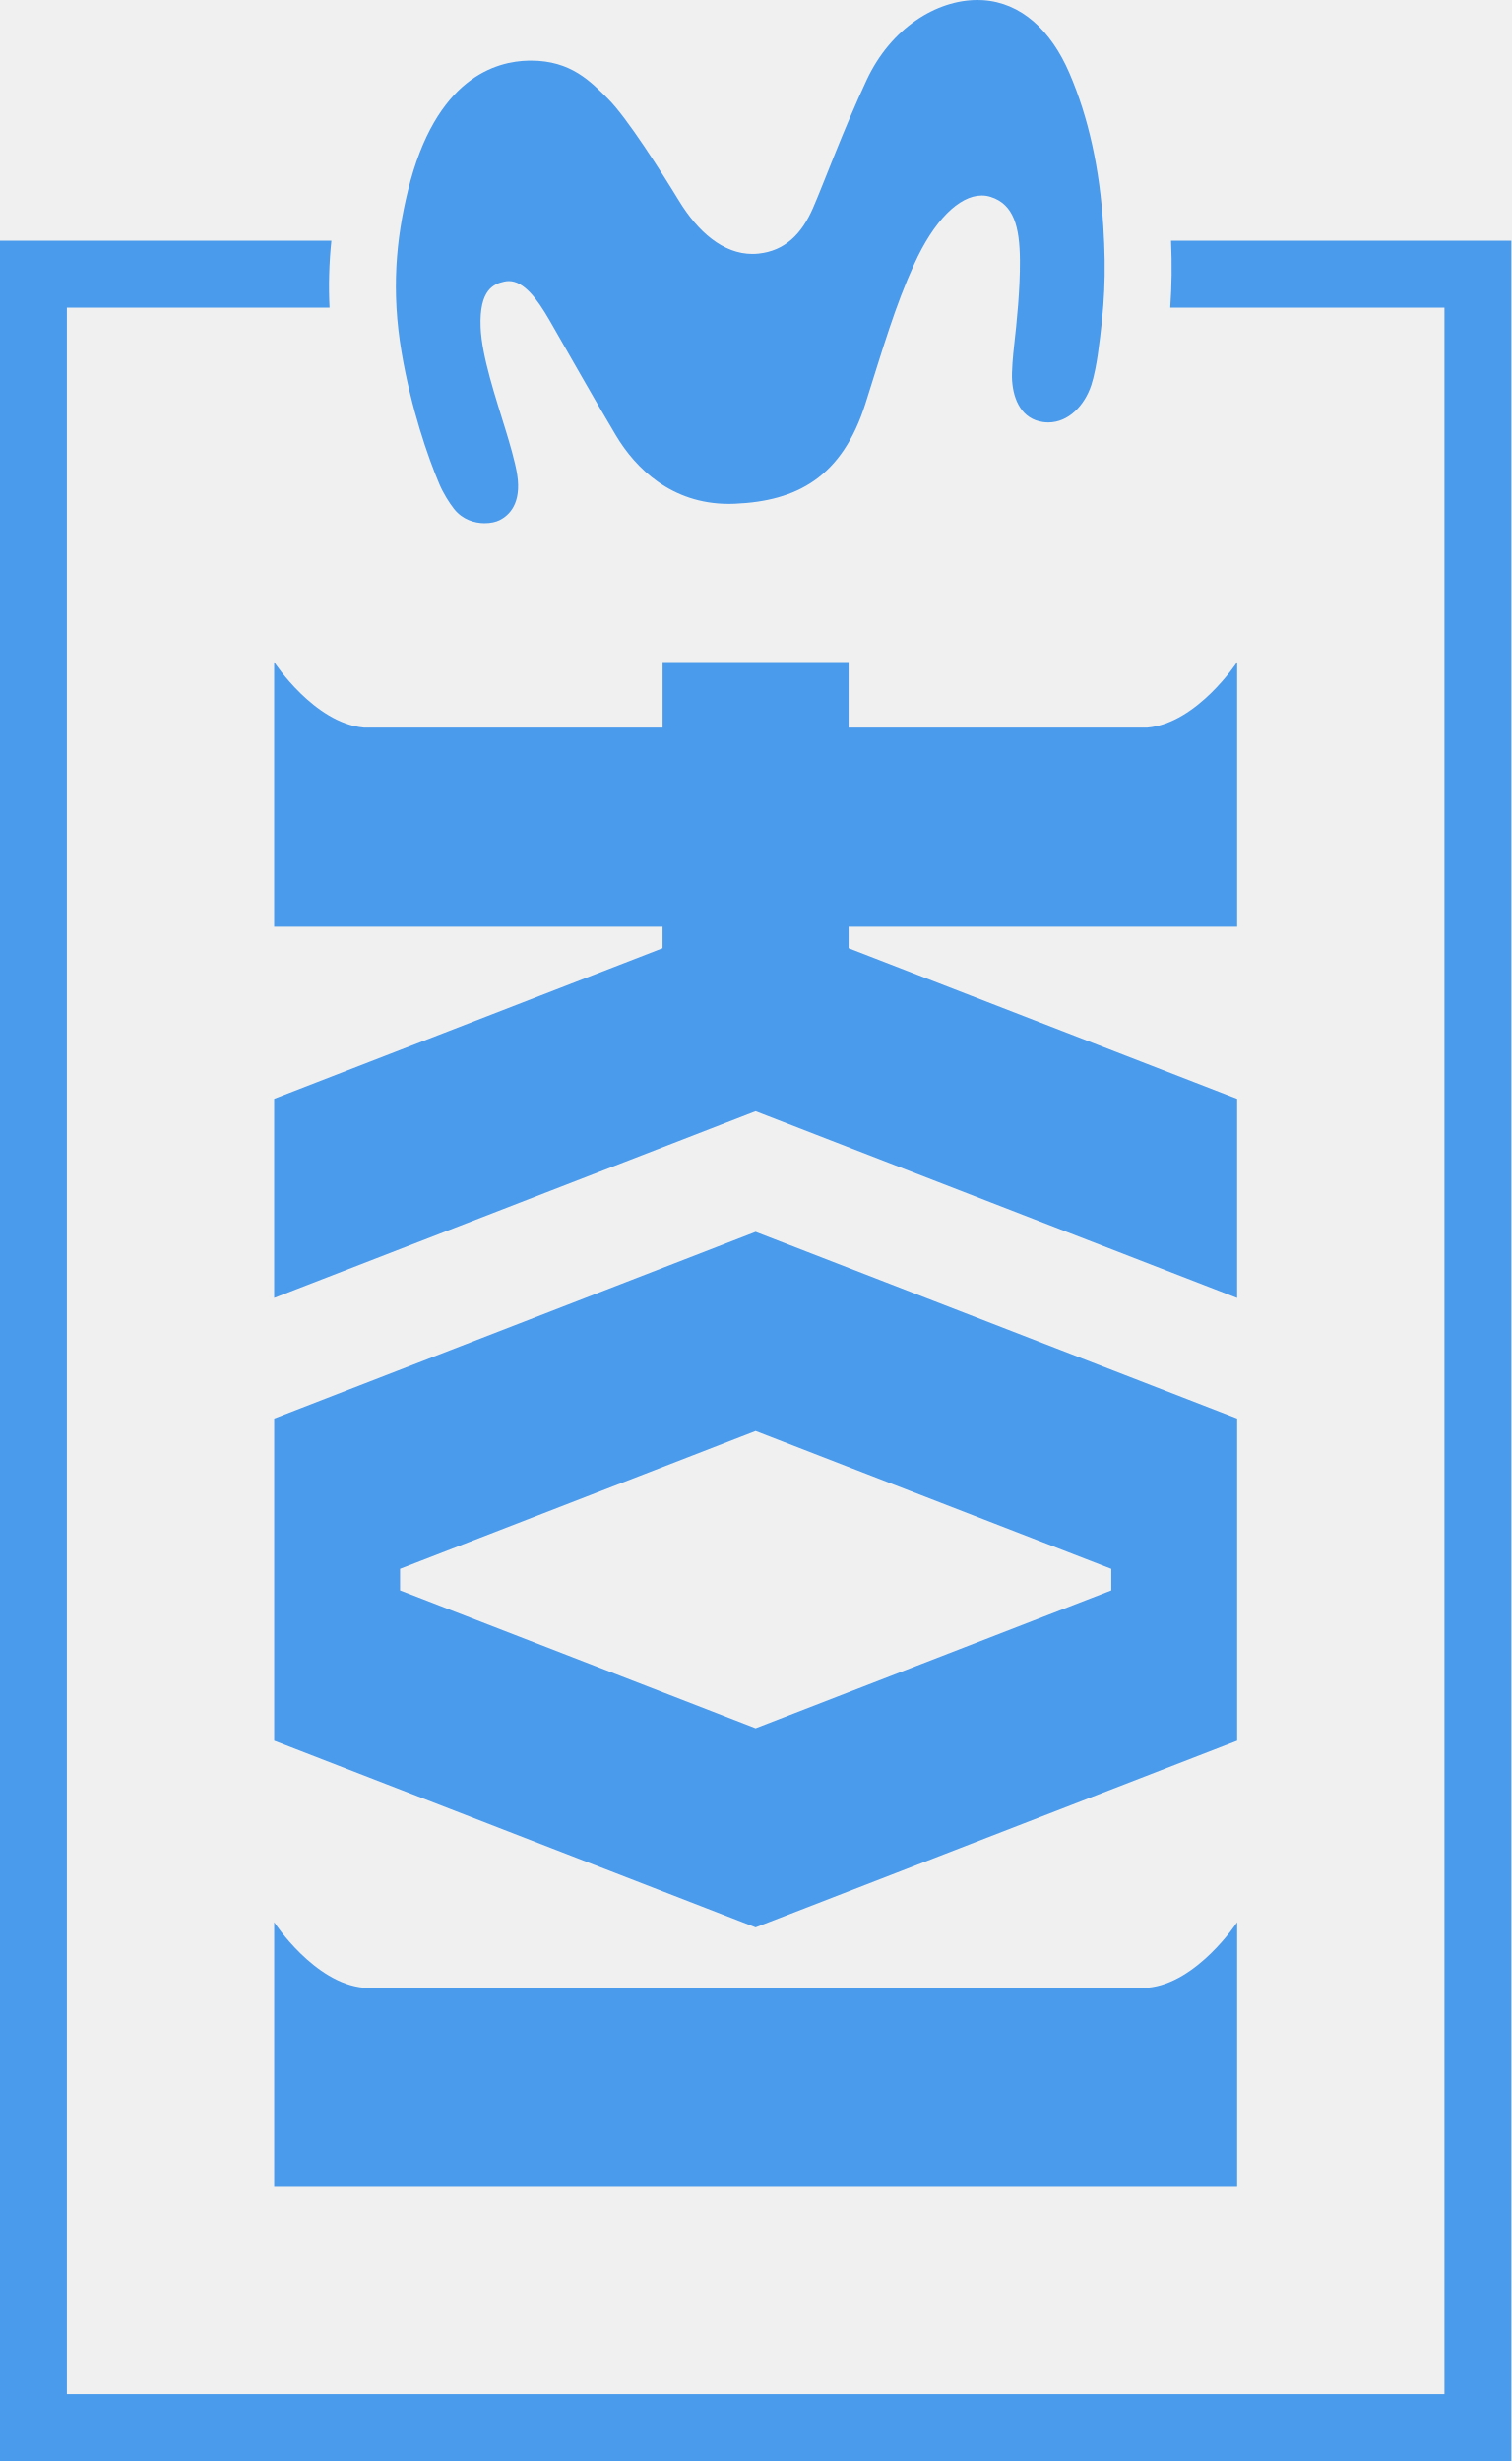
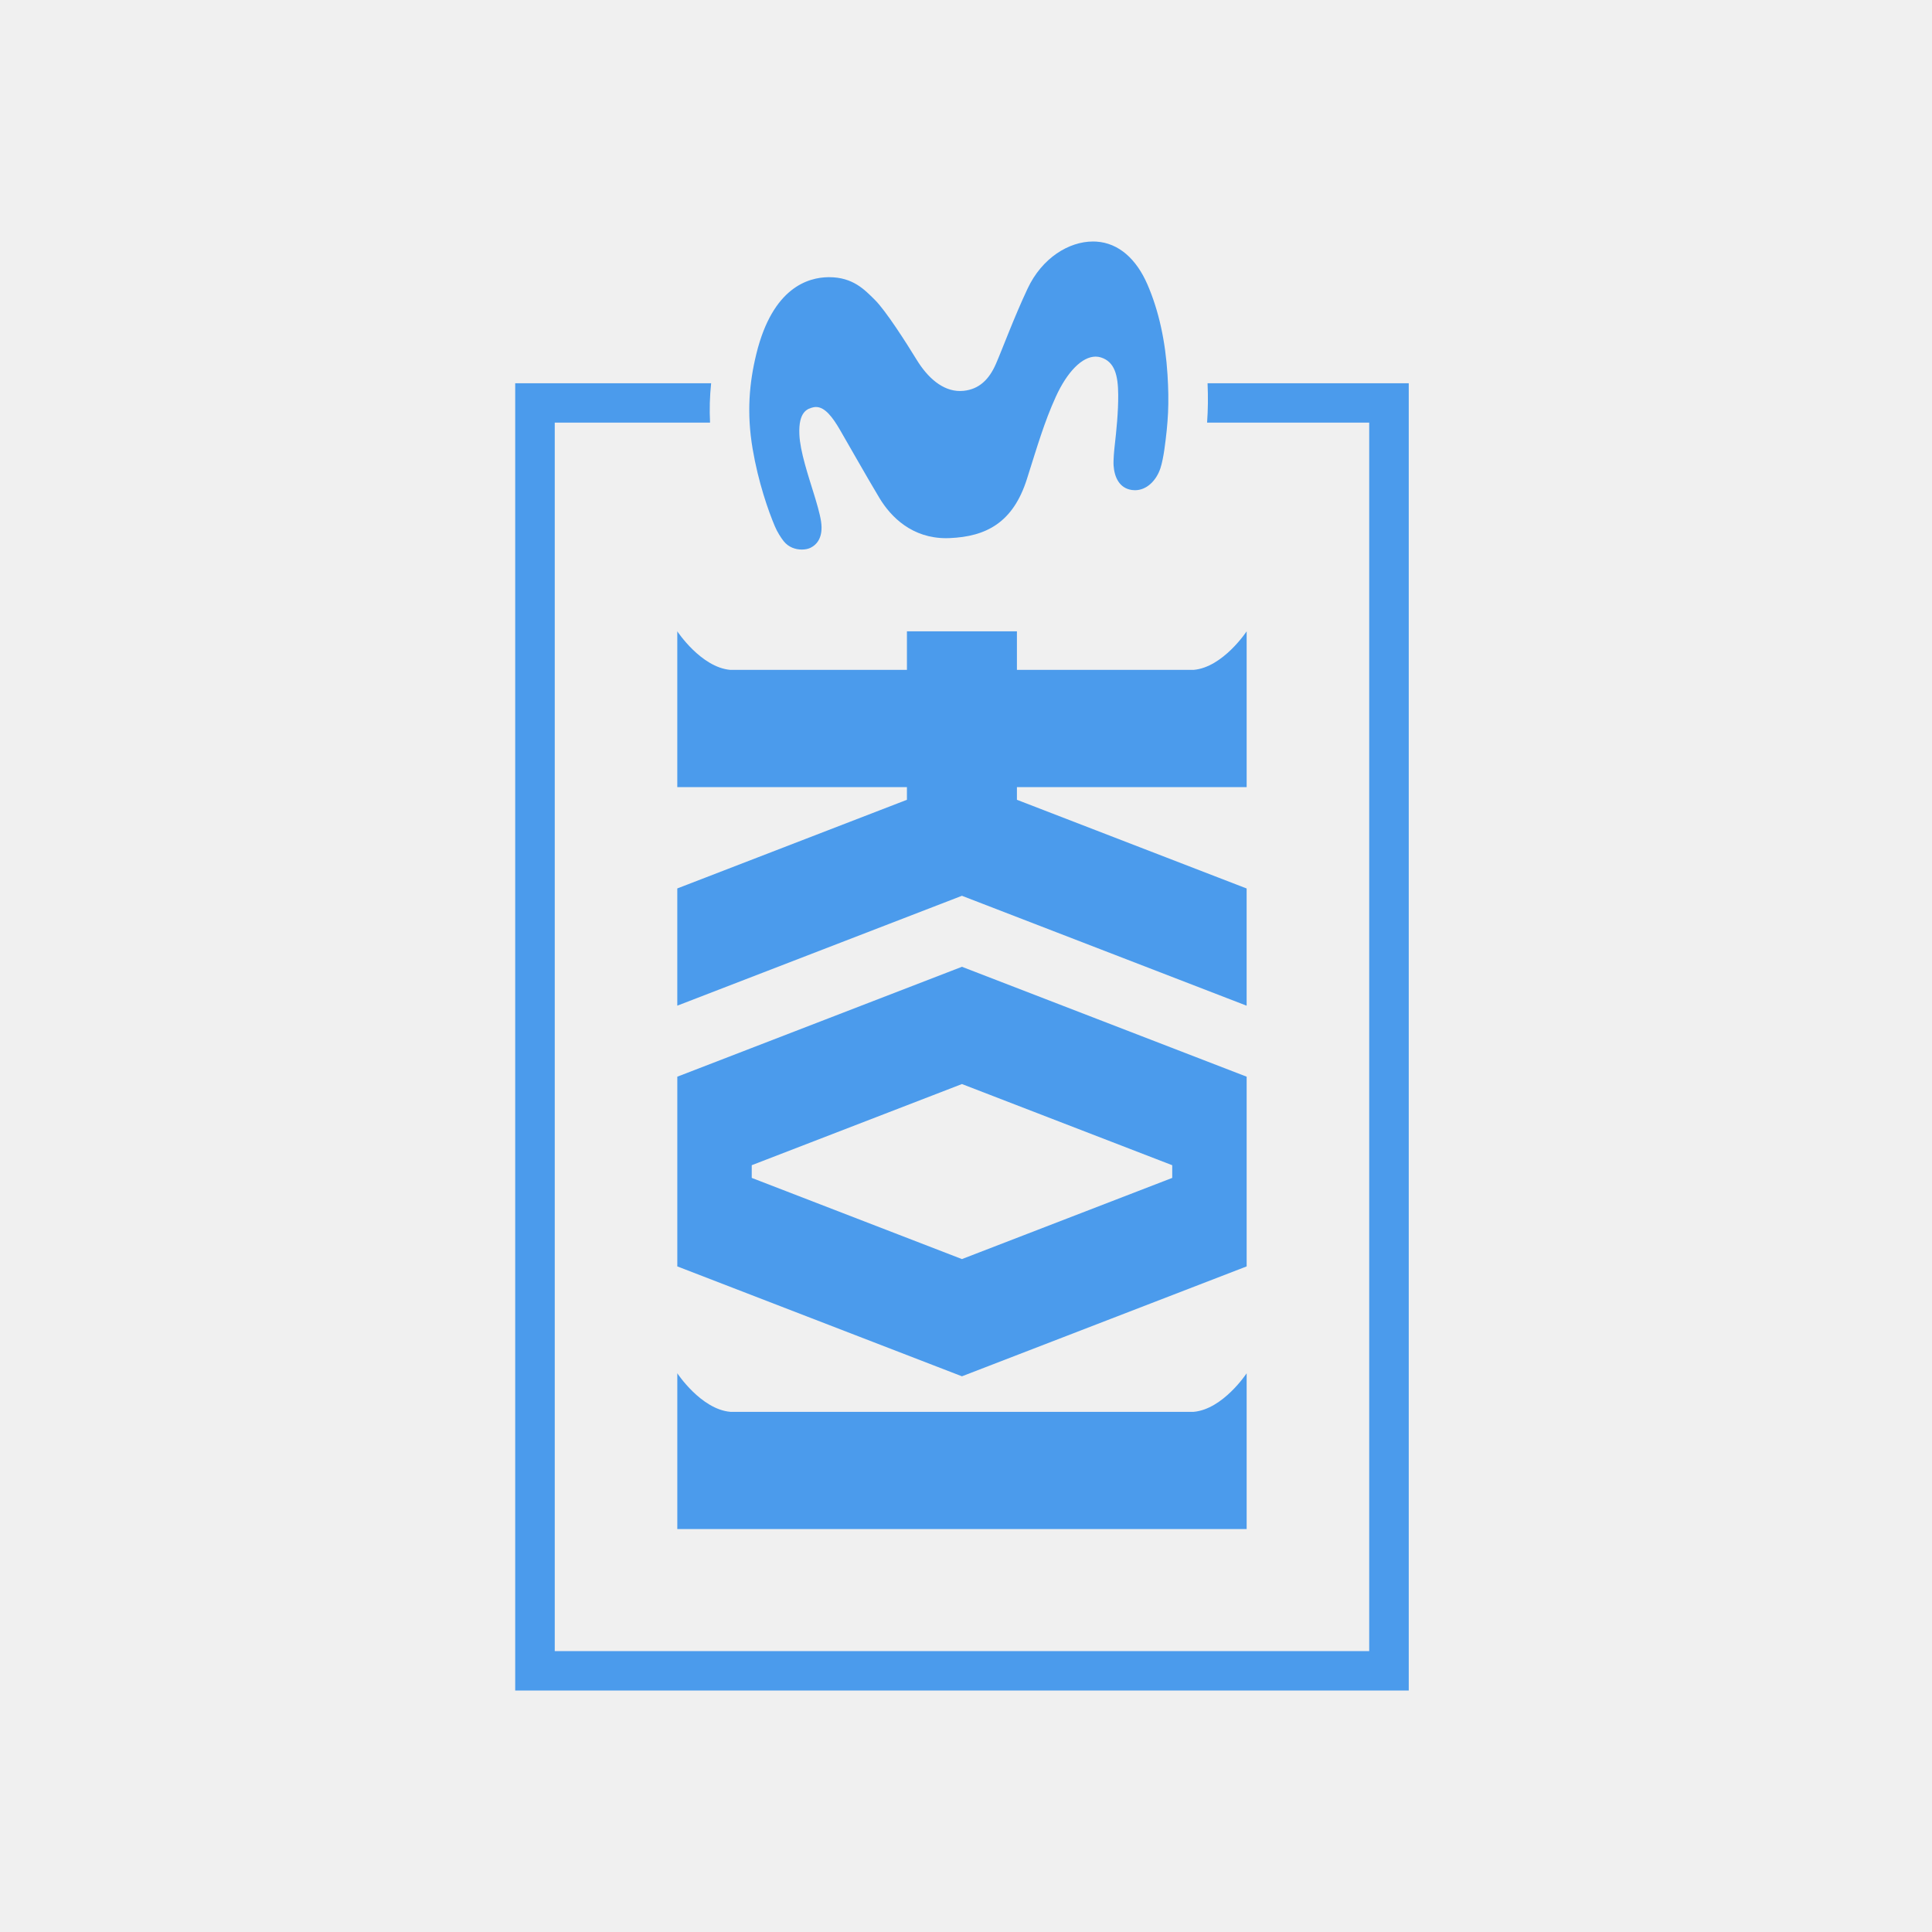
- <svg xmlns="http://www.w3.org/2000/svg" id="Capa_2" viewBox="0 0 565 920">
+ <svg xmlns="http://www.w3.org/2000/svg" width="240" height="240" viewBox="0 0 240 240" fill="none">
+   <g clip-path="url(#clip0_53_23)">
+     <path d="M154.863 170.592V189.946H84.137V170.592C84.137 170.592 87.082 175.066 90.725 175.383H148.278C151.918 175.066 154.865 170.592 154.865 170.592H154.863ZM119.496 120.098L154.863 133.75V157.317L119.496 170.969L84.137 157.317V133.75L119.496 120.098ZM145.619 144.748L119.496 134.664L93.383 144.746V146.323L119.496 156.407L145.619 146.323V144.75V144.748ZM154.863 97.778V78.424C154.863 78.424 151.918 82.898 148.276 83.215H126.325V78.424H112.663V83.215H90.723C87.082 82.898 84.135 78.424 84.135 78.424V97.78H112.661V99.353L84.135 110.366V124.928L119.494 111.278L154.861 124.932V110.37L126.325 99.353V97.78H154.861L154.863 97.778ZM138.339 57.88C138.441 59.266 139.044 60.649 140.608 60.87C140.737 60.888 140.865 60.897 140.991 60.897C142.48 60.897 143.657 59.655 144.148 58.174C144.358 57.542 144.539 56.572 144.635 55.887C145.124 52.418 145.252 50.088 145.032 46.538C144.773 42.389 143.957 38.605 142.535 35.33C141.177 32.197 138.991 30.19 136.187 30.012C136.054 30.004 135.918 30 135.781 30C132.777 30 129.441 32.041 127.653 35.848C125.932 39.515 124.553 43.281 123.718 45.2C122.869 47.149 121.624 48.35 119.708 48.55C119.557 48.565 119.408 48.573 119.258 48.573C117.107 48.573 115.255 46.947 113.871 44.69C112.583 42.584 110.029 38.579 108.663 37.233C107.4 35.987 105.958 34.434 102.997 34.434H102.862C100.449 34.473 95.998 35.656 93.964 43.928C93.078 47.532 92.736 51.289 93.495 55.761C94.194 59.886 95.434 63.447 96.269 65.407C96.555 66.084 97.003 66.788 97.347 67.223C97.97 68.007 98.854 68.268 99.597 68.268C100.035 68.268 100.424 68.178 100.681 68.05C101.438 67.681 102.304 66.785 101.99 64.742C101.838 63.756 101.398 62.312 101.153 61.51C100.396 59.048 99.388 56.077 99.3 53.96C99.182 51.129 100.304 50.759 101.049 50.594C101.157 50.571 101.263 50.559 101.369 50.559C102.483 50.559 103.436 51.837 104.347 53.404C105.538 55.452 107.577 59.078 109.239 61.85C110.691 64.27 113.331 66.855 117.53 66.855C117.671 66.855 117.814 66.851 117.962 66.845C122.498 66.657 125.844 64.936 127.567 59.506C128.855 55.447 129.734 52.412 131.148 49.305C132.58 46.159 134.433 44.3 136.101 44.3C136.327 44.3 136.551 44.334 136.769 44.404C138.464 44.946 138.889 46.597 138.908 49.023C138.926 51.17 138.678 53.535 138.482 55.272C138.411 55.902 138.284 57.172 138.337 57.877L138.339 57.88Z" fill="#4B9BEC" />
+     <path d="M150.008 47.609C150.081 49.342 150.065 50.872 149.949 52.5H170.088V205.109H68.912V52.5H88.204C88.123 50.866 88.168 49.244 88.34 47.609H64V210H175V47.609H150.008Z" fill="#4B9BEC" />
+   </g>
  <defs>
-     <style>.cls-1{fill:#4b9bec}</style>
+     <clipPath id="clip0_53_23">
+       <rect width="111" height="180" fill="white" transform="translate(64 30)" />
+     </clipPath>
  </defs>
-   <g id="LOGO">
-     <path d="M462.5 718.58v98.92h-360v-98.92s14.99 22.87 33.53 24.49h292.95c18.53-1.62 33.53-24.49 33.53-24.49ZM282.48 460.5l180.02 69.78v120.45l-180.02 69.78-179.98-69.78V530.28zm132.97 125.99-132.97-51.54-132.92 51.53v8.06l132.92 51.54 132.97-51.54v-8.04Zm47.05-240.07V247.5s-14.99 22.87-33.53 24.49H317.24V247.5H247.7v24.49H136.02c-18.53-1.62-33.53-24.49-33.53-24.49v98.93h145.2v8.04l-145.2 56.29v74.43l179.98-69.77 180.02 69.79v-74.43l-145.25-56.31v-8.04h145.25ZM378.39 142.5c.52 7.08 3.59 14.15 11.55 15.28.66.09 1.31.14 1.95.14 7.58 0 13.57-6.35 16.07-13.92 1.07-3.23 1.99-8.19 2.48-11.69 2.49-17.73 3.14-29.64 2.02-47.78-1.32-21.21-5.47-40.55-12.71-57.29C392.84 11.23 381.71.97 367.44.06Q366.42 0 365.37 0C350.08 0 333.1 10.43 324 29.89c-8.76 18.74-15.78 37.99-20.03 47.8-4.32 9.96-10.66 16.1-20.41 17.12-.77.08-1.53.12-2.29.12-10.95 0-20.38-8.31-27.42-19.85-6.56-10.76-19.56-31.23-26.51-38.11-6.43-6.37-13.77-14.31-28.84-14.31h-.69c-12.28.2-34.94 6.25-45.29 48.53-4.51 18.42-6.25 37.62-2.39 60.48 3.56 21.08 9.87 39.28 14.12 49.3 1.46 3.46 3.74 7.06 5.49 9.28 3.17 4.01 7.67 5.34 11.45 5.34 2.23 0 4.21-.46 5.52-1.11 3.85-1.89 8.26-6.47 6.66-16.91-.77-5.04-3.01-12.42-4.26-16.52-3.85-12.58-8.98-27.77-9.43-38.59-.6-14.47 5.11-16.36 8.9-17.2.55-.12 1.09-.18 1.63-.18 5.67 0 10.52 6.53 15.16 14.54 6.06 10.47 16.44 29 24.9 43.17 7.39 12.37 20.83 25.58 42.2 25.58.72 0 1.45-.02 2.2-.05 23.09-.96 40.12-9.76 48.89-37.51 6.56-20.75 11.03-36.26 18.23-52.14 7.29-16.08 16.72-25.58 25.21-25.58 1.15 0 2.29.17 3.4.53 8.63 2.77 10.79 11.21 10.89 23.61.09 10.97-1.17 23.06-2.17 31.94-.36 3.22-1.01 9.71-.74 13.31Z" class="cls-1" />
-     <path d="M437.79 90c.37 8.86.29 16.68-.3 25H540v780H25V115h98.2c-.41-8.35-.18-16.64.69-25H0v830h565V90z" class="cls-1" />
-   </g>
</svg>
